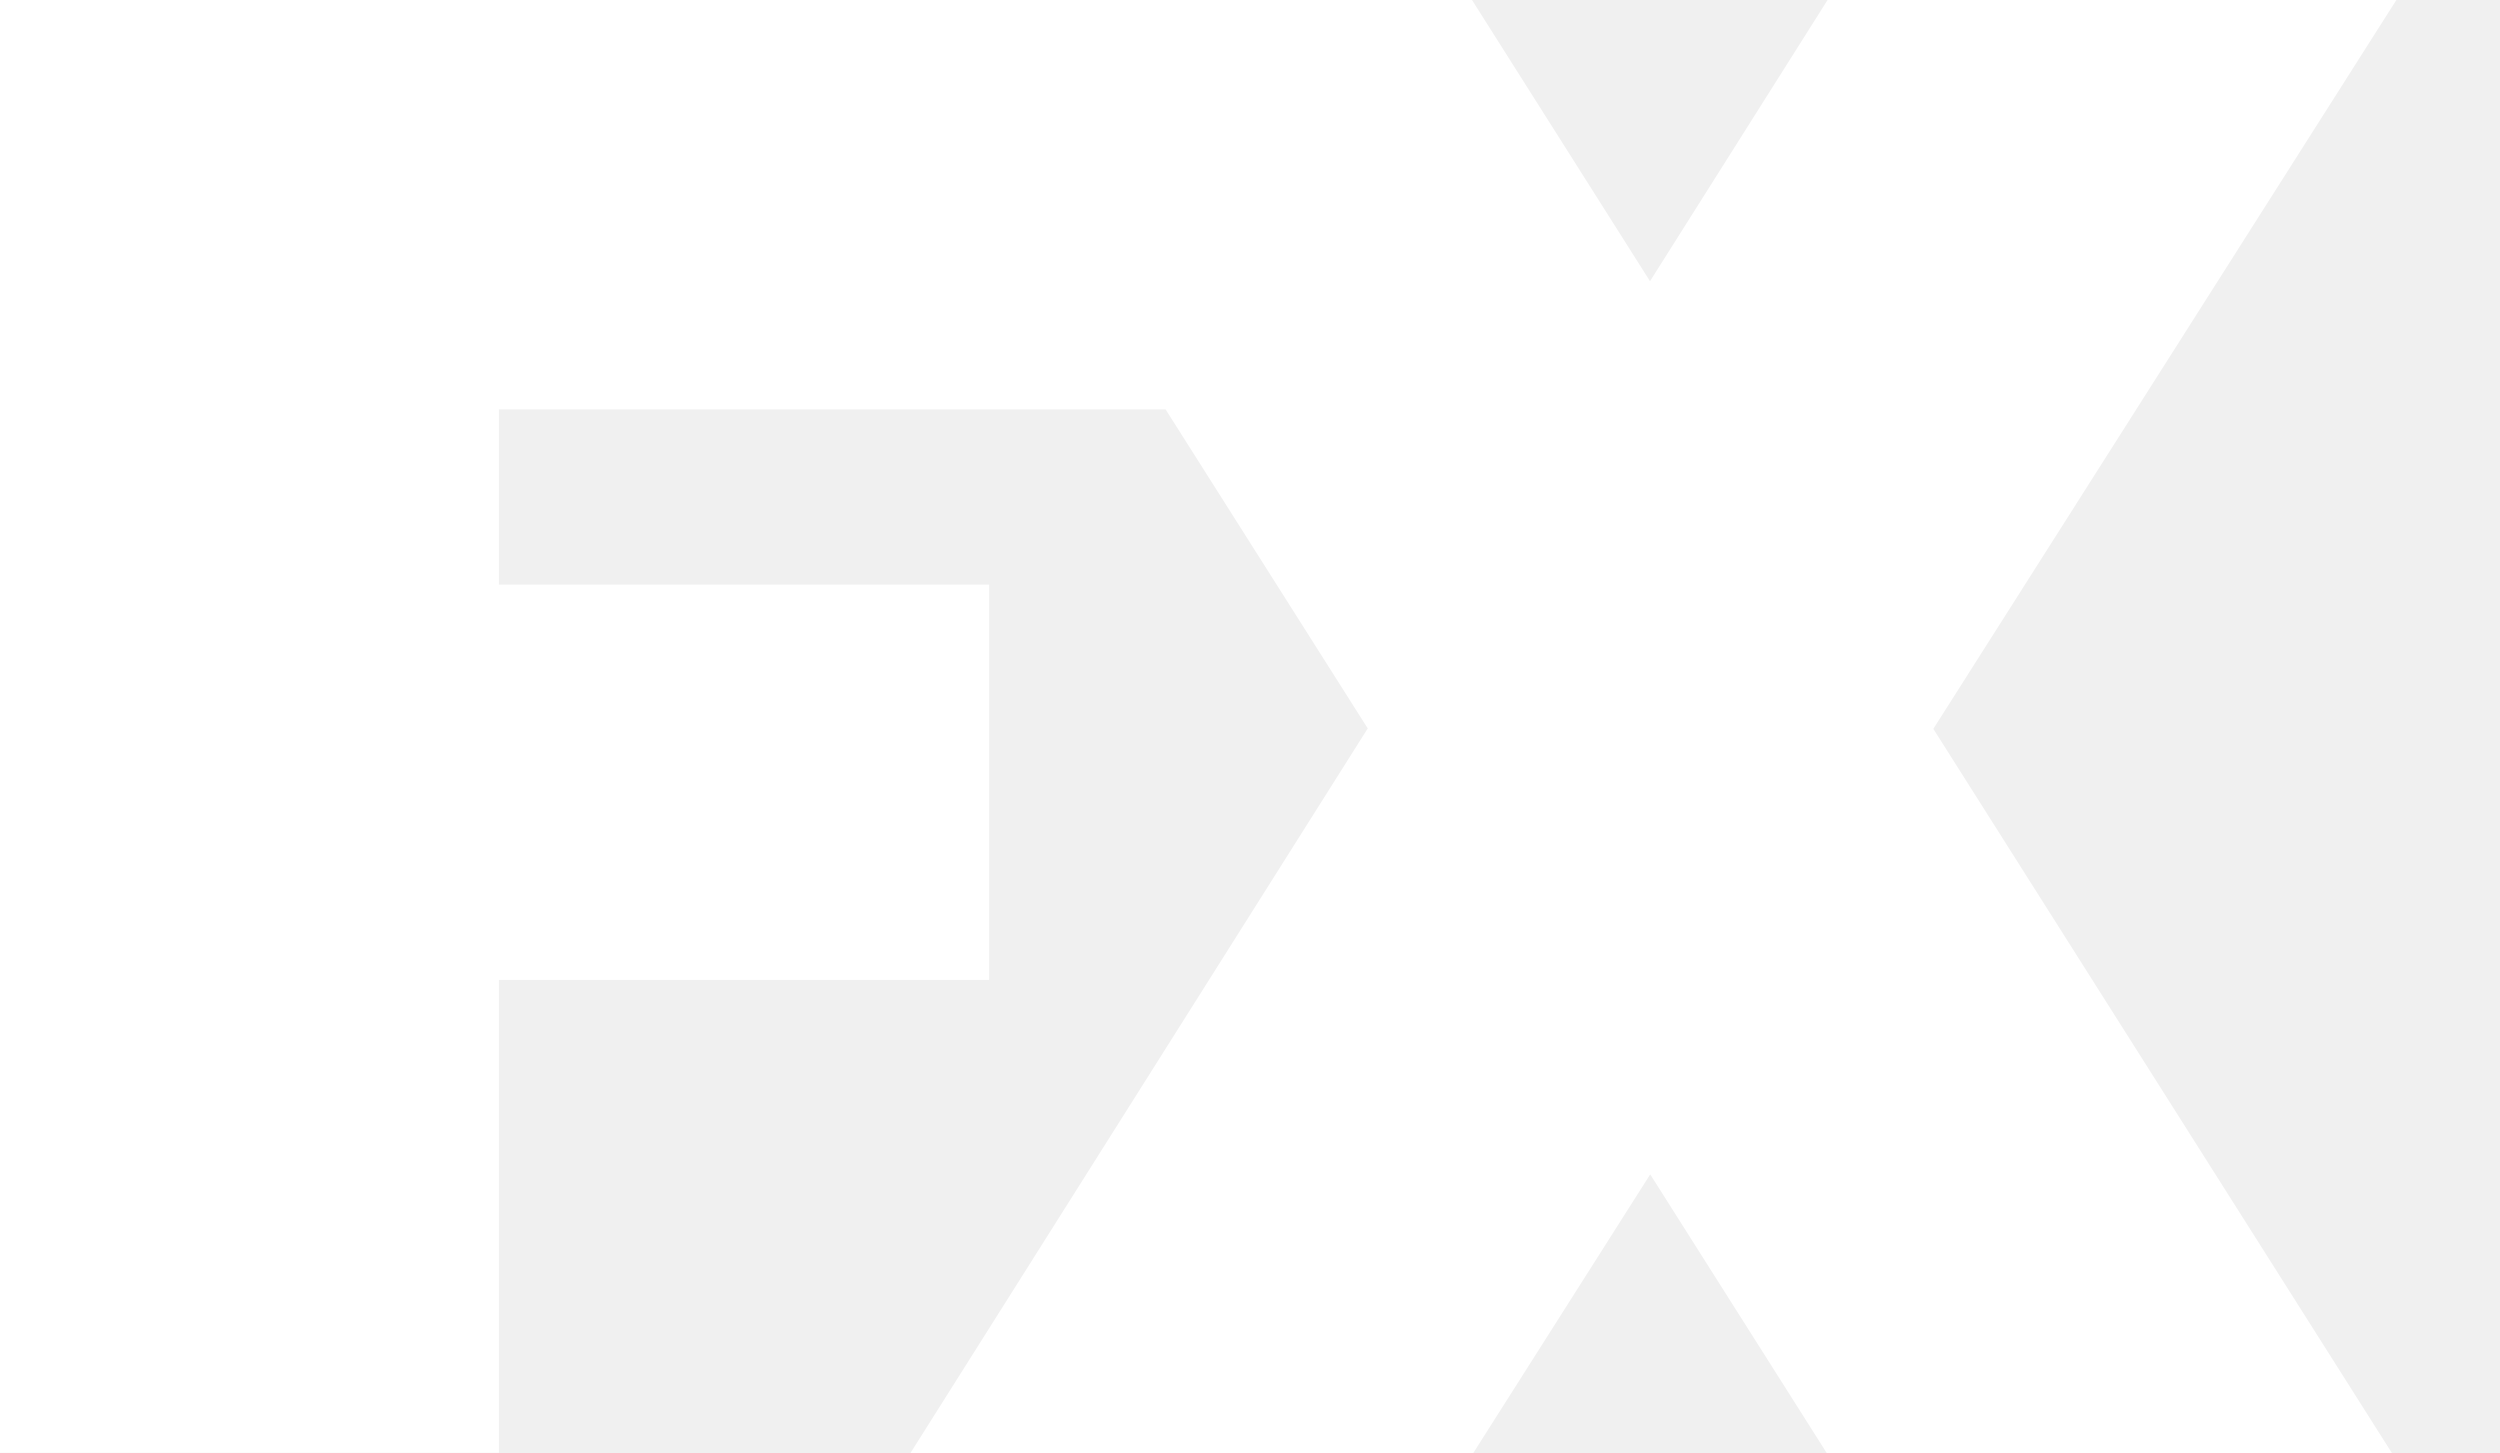
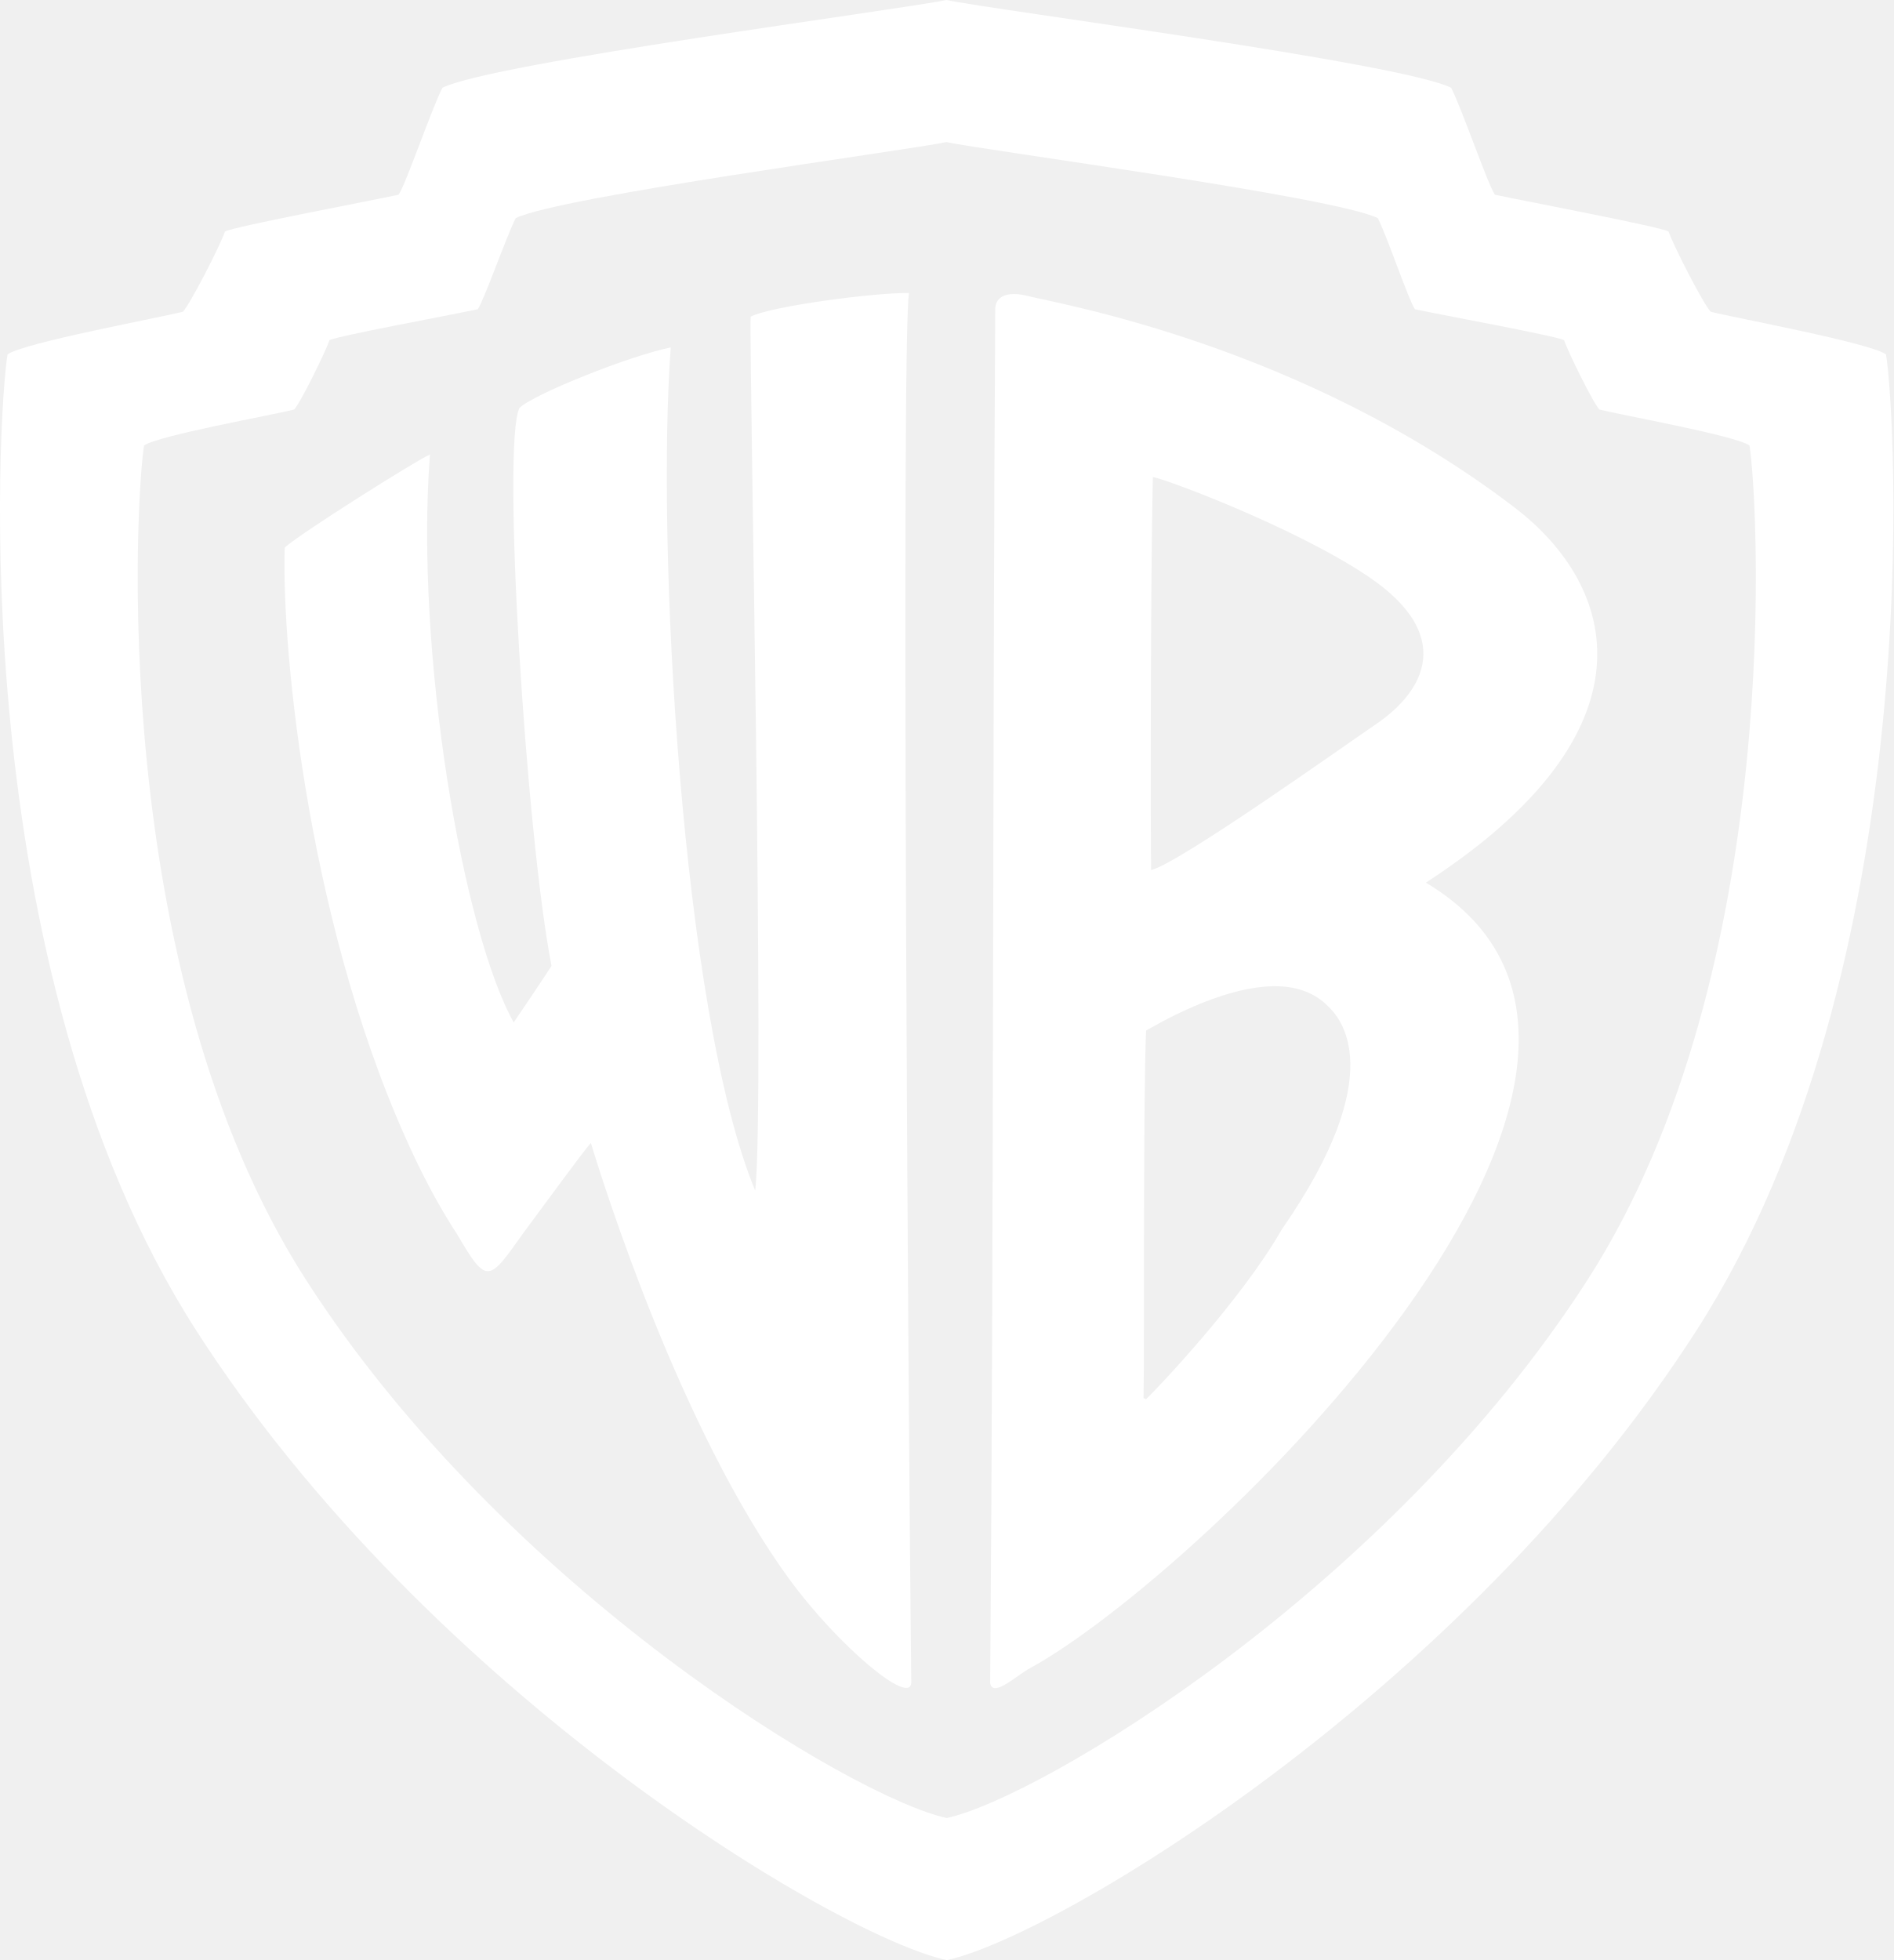
- <svg xmlns="http://www.w3.org/2000/svg" id="Layer_1" version="1.1" viewBox="0 0 117 68">
+ <svg xmlns="http://www.w3.org/2000/svg" width="114" height="118" viewBox="0 0 114 118" fill="none">
+   <g clip-path="url(#clip0_3678_1114)">
+     <path d="M56.979 0C54.194 0.589 29.687 3.772 26.636 5.284C25.933 6.68 24.463 11.035 23.997 11.725C22.028 12.145 14.047 13.65 13.545 13.939C13.264 14.776 11.43 18.351 11.008 18.769C9.318 19.188 1.438 20.637 0.454 21.336C-0.108 24.685 -2.253 58.199 11.82 80.109C25.892 102.02 50.505 116.604 56.979 118H57.029C63.503 116.604 88.065 102.02 102.137 80.109C116.208 58.197 114.119 24.685 113.554 21.336C112.568 20.637 104.687 19.188 103 18.769C102.578 18.351 100.745 14.776 100.463 13.939C99.963 13.65 91.983 12.143 90.01 11.725C89.544 11.035 88.076 6.68 87.372 5.284C84.331 3.776 59.802 0.601 56.979 0ZM56.979 8.554C59.391 9.066 80.358 11.845 82.957 13.133C83.557 14.327 84.794 18.029 85.19 18.618C86.874 18.976 93.742 20.234 94.171 20.48C94.411 21.195 95.94 24.299 96.302 24.657C97.746 25.014 104.493 26.225 105.334 26.82C105.816 29.683 107.62 58.313 95.592 77.04C83.564 95.768 62.563 108.254 57.029 109.446H56.979C51.445 108.254 30.444 95.767 18.416 77.04C6.389 58.313 8.193 29.683 8.674 26.82C9.517 26.223 16.262 25.014 17.706 24.657C18.068 24.299 19.596 21.195 19.837 20.48C20.265 20.234 27.083 18.976 28.767 18.618C29.165 18.029 30.45 14.327 31.05 13.133C33.656 11.84 54.598 9.057 56.979 8.554Z" fill="white" />
+     <path d="M60.835 17.713C60.044 17.79 59.926 18.339 59.922 18.568C59.759 45.372 59.836 73.808 59.617 101.344C59.796 102.215 61.197 100.876 62.002 100.438C72.254 94.849 104.23 64.137 85.85 53.138C99.924 44.011 97.416 35.301 91.177 30.544C78.279 20.704 63.563 18.261 61.85 17.813C61.422 17.701 61.099 17.687 60.835 17.713ZM69.41 28.733C69.61 28.625 77.877 31.665 82.4 34.721C87.584 38.225 85.829 41.592 82.805 43.627C81.164 44.737 71.005 51.972 69.308 52.383C69.271 50.987 69.264 35.244 69.41 28.733ZM76.97 59.377C78.103 59.412 79.179 59.771 79.964 60.585C80.665 61.25 83.757 64.555 77.173 74.02C74.722 78.313 69.581 83.698 69.004 84.235C68.934 84.255 68.906 84.148 68.852 84.185C68.906 81.108 68.822 66.212 69.004 62.044C69.368 61.856 73.572 59.274 76.97 59.377Z" fill="white" />
+     <path d="M25.885 27.364C25.043 27.722 17.864 32.255 17.142 32.97C16.942 39.288 18.65 56.336 24.942 69.641C25.738 71.324 26.601 72.902 27.537 74.33C29.331 77.402 29.431 77.159 31.52 74.217C32.966 72.277 35.053 69.4 35.575 68.807C36.296 71.192 40.958 86.067 47.514 95.057C50.421 99.046 54.884 102.813 54.866 101.261C54.688 86.072 54.249 20.323 54.73 17.643C52.796 17.598 46.453 18.418 45.197 19.064C45.093 21.468 46.069 66.551 45.468 71.678C41.025 60.941 39.508 32.607 40.386 20.917C37.982 21.394 32.117 23.727 31.276 24.562C30.195 26.709 31.671 50.251 33.206 58.152C32.682 58.972 31.17 61.197 30.93 61.554C27.887 56.126 24.979 39.344 25.885 27.364Z" fill="white" />
+   </g>
  <defs>
-     <style>
-       .st0 {
-         fill: #fff;
-       }
-     </style>
+     <clipPath id="clip0_3678_1114">
+       <rect width="114" height="118" fill="white" />
+     </clipPath>
  </defs>
-   <path class="st0" d="M77.22,13.16L85.53,0h26.62l-21.67,34.11,21.46,33.89h-26.45l-8.26-13.04-8.28,13.04h-26.34l21.4-33.91-9.46-14.93h-31.2v8.2h22.94v18.5h-22.94v22.13H0V0h68.89l8.33,13.16Z" />
</svg>
